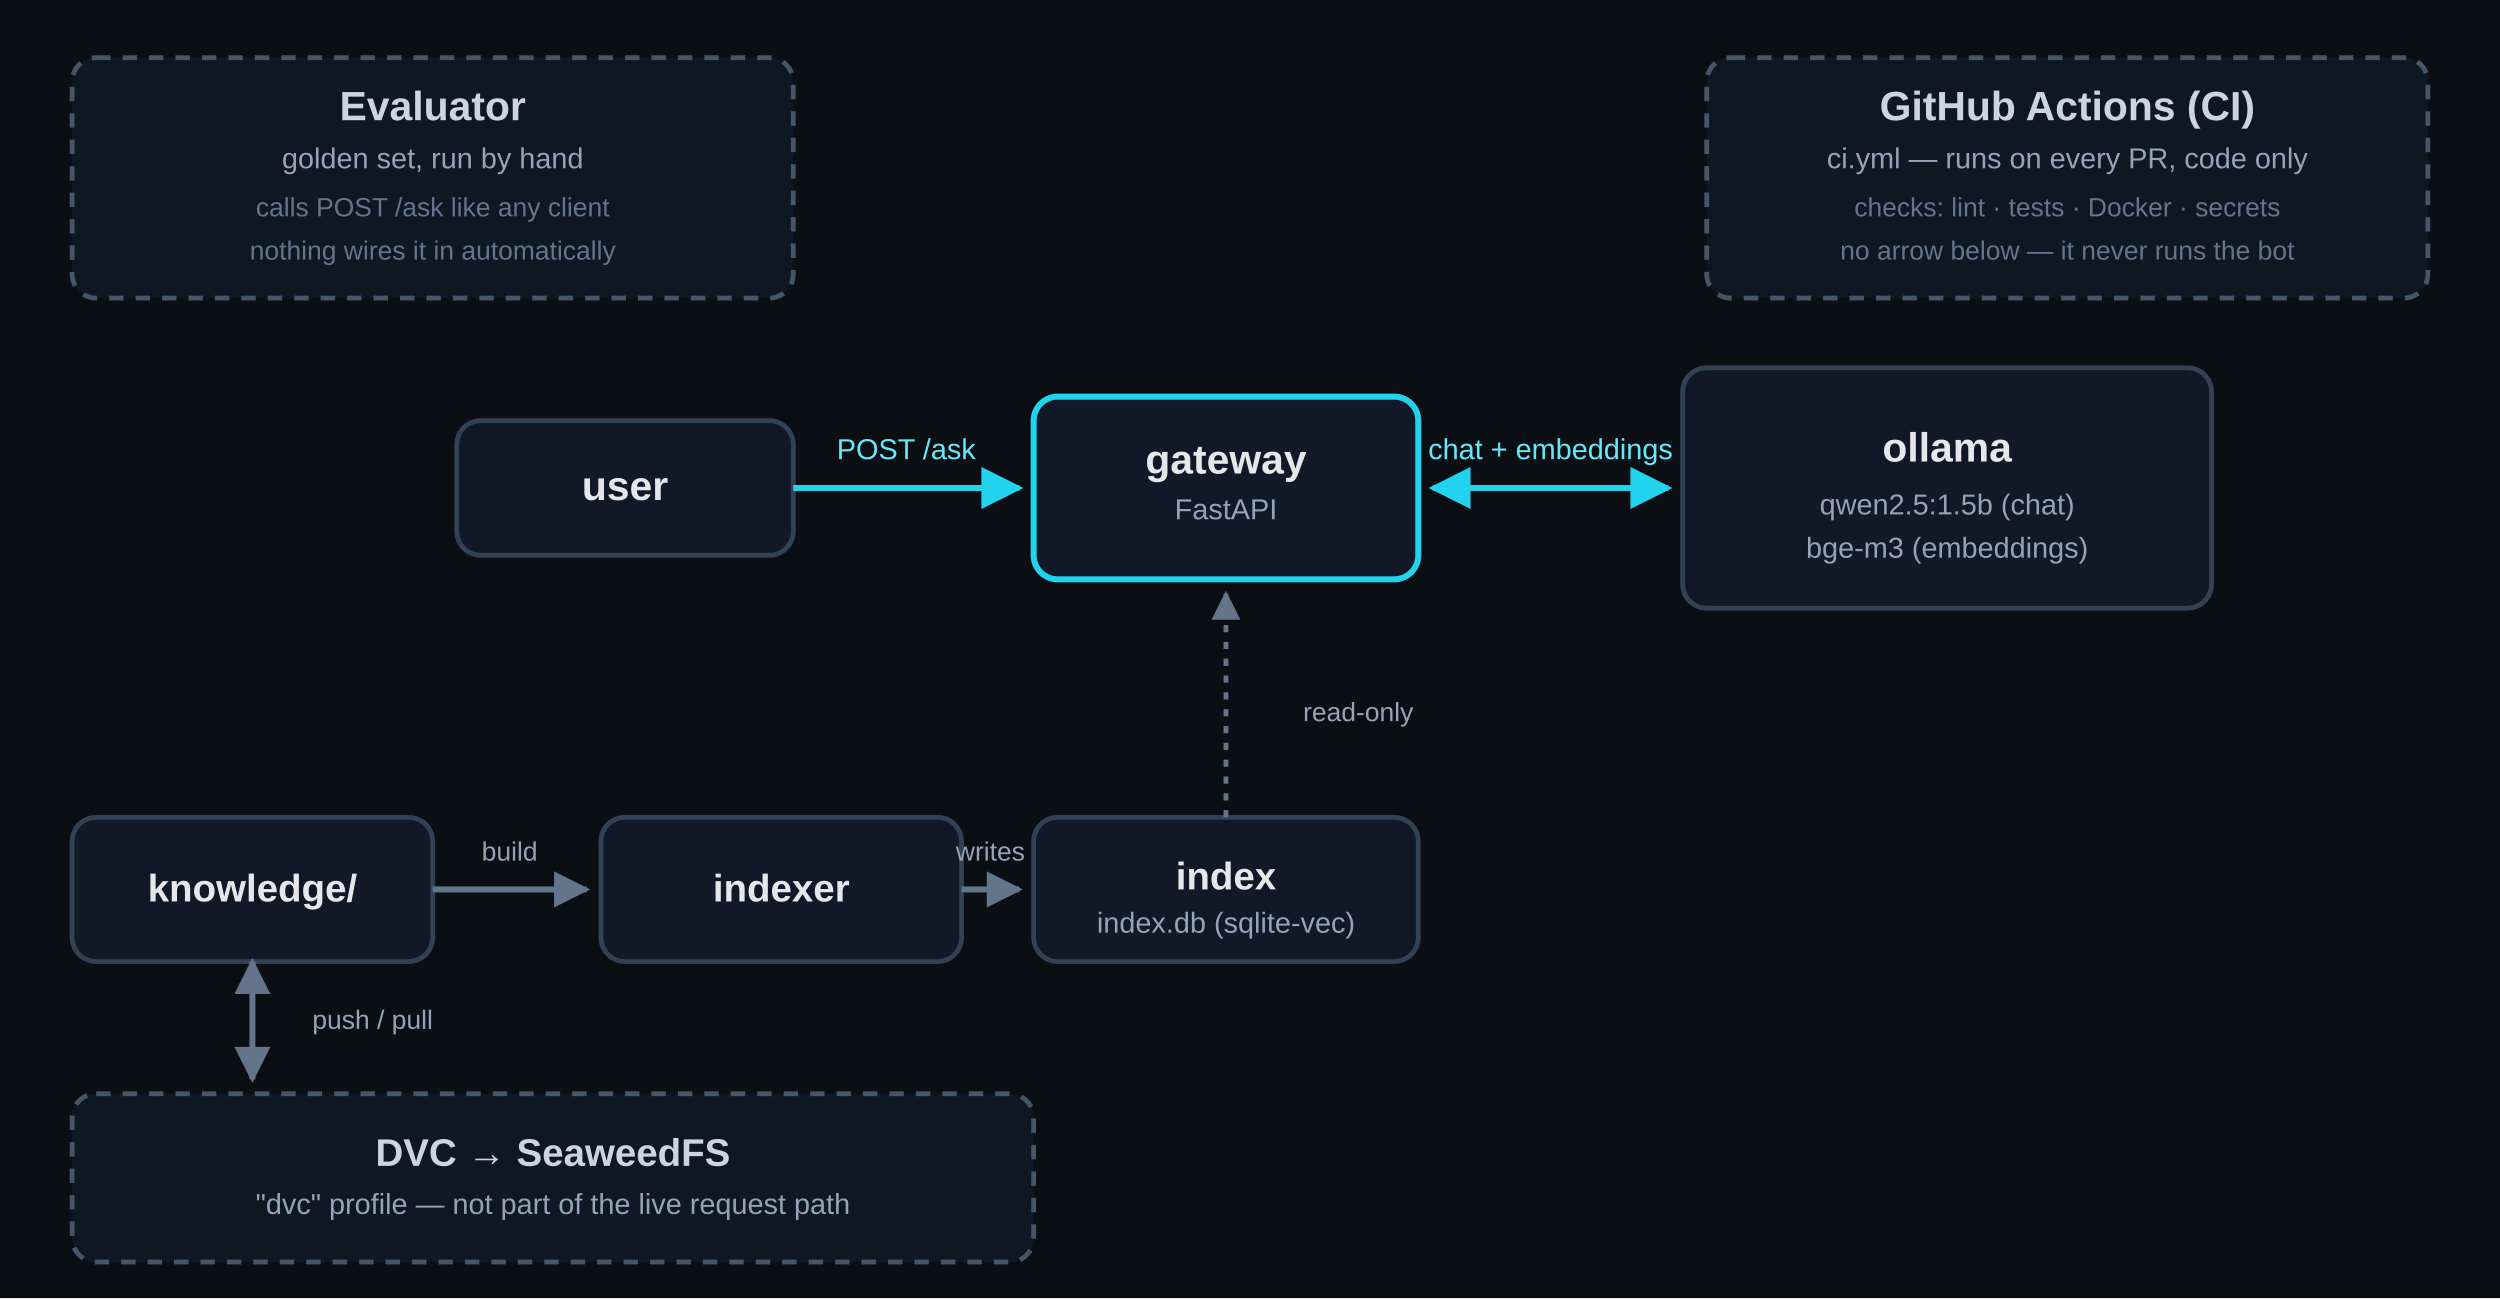
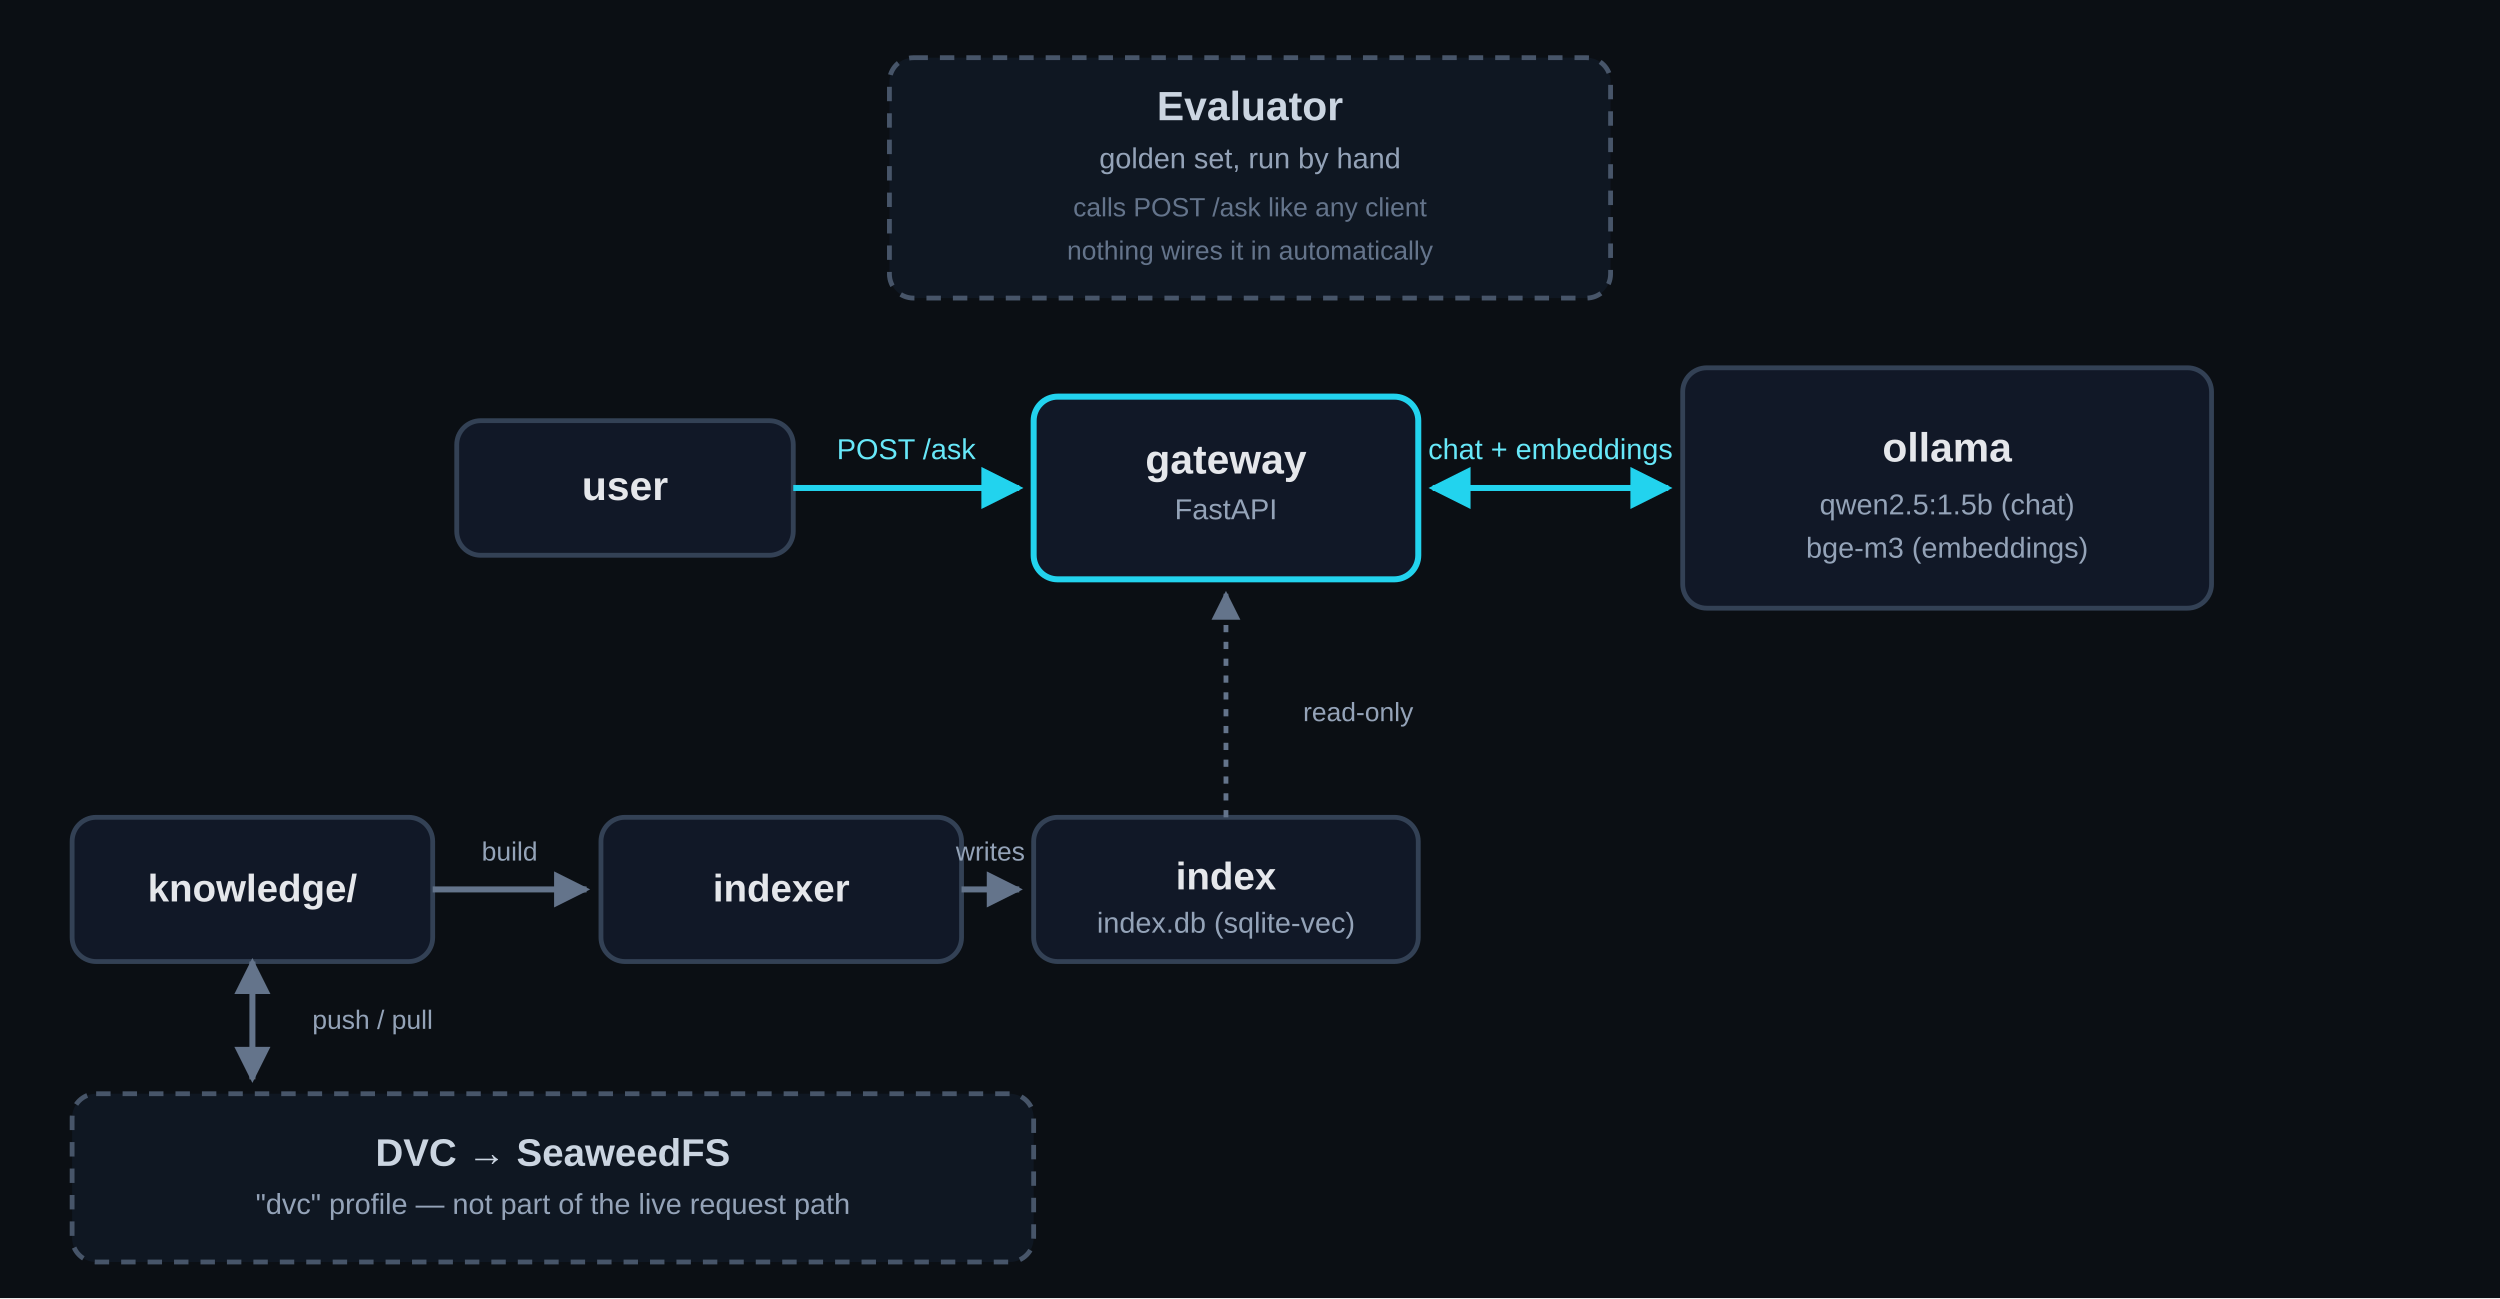
- <svg xmlns="http://www.w3.org/2000/svg" viewBox="0 0 1040 540" width="100%" role="img" aria-label="Verity architecture: top row is checks that run separately from the bot (evaluator, GitHub Actions CI) with no connection below; middle row is the live request path, user to gateway to ollama; lower row builds the index from knowledge/ into a read-only store the gateway queries; bottom row is DVC with SeaweedFS versioning the documents, outside the request path">
+ <svg xmlns="http://www.w3.org/2000/svg" viewBox="0 0 1040 540" width="100%" role="img" aria-label="Verity architecture: top row is the evaluator, a check that runs separately from the bot with no connection below; middle row is the live request path, user to gateway to ollama; lower row builds the index from knowledge/ into a read-only store the gateway queries; bottom row is DVC with SeaweedFS versioning the documents, outside the request path">
  <defs>
    <marker id="arrow" viewBox="0 0 10 10" refX="9" refY="5" markerWidth="7" markerHeight="7" orient="auto-start-reverse">
      <path d="M 0 0 L 10 5 L 0 10 z" fill="#22D3EE" />
    </marker>
    <marker id="arrow-muted" viewBox="0 0 10 10" refX="9" refY="5" markerWidth="6" markerHeight="6" orient="auto-start-reverse">
      <path d="M 0 0 L 10 5 L 0 10 z" fill="#64748B" />
    </marker>
  </defs>
  <rect width="1040" height="540" fill="#0B0F14" />
-   <rect x="30" y="24" width="300" height="100" rx="10" fill="#0F1722" stroke="#475569" stroke-width="2" stroke-dasharray="6 5" />
-   <text x="180" y="50" text-anchor="middle" font-family="Helvetica Neue, Arial, sans-serif" font-size="17" font-weight="700" fill="#CBD5E1">Evaluator</text>
-   <text x="180" y="70" text-anchor="middle" font-family="Helvetica Neue, Arial, sans-serif" font-size="12" fill="#94A3B8">golden set, run by hand</text>
-   <text x="180" y="90" text-anchor="middle" font-family="Helvetica Neue, Arial, sans-serif" font-size="11" fill="#64748B">calls POST /ask like any client</text>
-   <text x="180" y="108" text-anchor="middle" font-family="Helvetica Neue, Arial, sans-serif" font-size="11" fill="#64748B">nothing wires it in automatically</text>
-   <rect x="710" y="24" width="300" height="100" rx="10" fill="#0F1722" stroke="#475569" stroke-width="2" stroke-dasharray="6 5" />
-   <text x="860" y="50" text-anchor="middle" font-family="Helvetica Neue, Arial, sans-serif" font-size="17" font-weight="700" fill="#CBD5E1">GitHub Actions (CI)</text>
-   <text x="860" y="70" text-anchor="middle" font-family="Helvetica Neue, Arial, sans-serif" font-size="12" fill="#94A3B8">ci.yml — runs on every PR, code only</text>
-   <text x="860" y="90" text-anchor="middle" font-family="Helvetica Neue, Arial, sans-serif" font-size="11" fill="#64748B">checks: lint · tests · Docker · secrets</text>
-   <text x="860" y="108" text-anchor="middle" font-family="Helvetica Neue, Arial, sans-serif" font-size="11" fill="#64748B">no arrow below — it never runs the bot</text>
+   <rect x="370" y="24" width="300" height="100" rx="10" fill="#0F1722" stroke="#475569" stroke-width="2" stroke-dasharray="6 5" />
+   <text x="520" y="50" text-anchor="middle" font-family="Helvetica Neue, Arial, sans-serif" font-size="17" font-weight="700" fill="#CBD5E1">Evaluator</text>
+   <text x="520" y="70" text-anchor="middle" font-family="Helvetica Neue, Arial, sans-serif" font-size="12" fill="#94A3B8">golden set, run by hand</text>
+   <text x="520" y="90" text-anchor="middle" font-family="Helvetica Neue, Arial, sans-serif" font-size="11" fill="#64748B">calls POST /ask like any client</text>
+   <text x="520" y="108" text-anchor="middle" font-family="Helvetica Neue, Arial, sans-serif" font-size="11" fill="#64748B">nothing wires it in automatically</text>
  <rect x="190" y="175" width="140" height="56" rx="10" fill="#111827" stroke="#334155" stroke-width="2" />
  <text x="260" y="208" text-anchor="middle" font-family="Helvetica Neue, Arial, sans-serif" font-size="17" font-weight="700" fill="#E5E7EB">user</text>
  <rect x="430" y="165" width="160" height="76" rx="10" fill="#111827" stroke="#22D3EE" stroke-width="2.5" />
  <text x="510" y="197" text-anchor="middle" font-family="Helvetica Neue, Arial, sans-serif" font-size="17" font-weight="700" fill="#E5E7EB">gateway</text>
  <text x="510" y="216" text-anchor="middle" font-family="Helvetica Neue, Arial, sans-serif" font-size="12" fill="#94A3B8">FastAPI</text>
  <rect x="700" y="153" width="220" height="100" rx="10" fill="#111827" stroke="#334155" stroke-width="2" />
  <text x="810" y="192" text-anchor="middle" font-family="Helvetica Neue, Arial, sans-serif" font-size="17" font-weight="700" fill="#E5E7EB">ollama</text>
  <text x="810" y="214" text-anchor="middle" font-family="Helvetica Neue, Arial, sans-serif" font-size="12" fill="#94A3B8">qwen2.5:1.5b (chat)</text>
  <text x="810" y="232" text-anchor="middle" font-family="Helvetica Neue, Arial, sans-serif" font-size="12" fill="#94A3B8">bge-m3 (embeddings)</text>
  <line x1="330" y1="203" x2="424" y2="203" stroke="#22D3EE" stroke-width="2.5" marker-end="url(#arrow)" />
  <text x="377" y="191" text-anchor="middle" font-family="Helvetica Neue, Arial, sans-serif" font-size="12" fill="#67E8F9">POST /ask</text>
  <line x1="596" y1="203" x2="694" y2="203" stroke="#22D3EE" stroke-width="2.5" marker-end="url(#arrow)" marker-start="url(#arrow)" />
  <text x="645" y="191" text-anchor="middle" font-family="Helvetica Neue, Arial, sans-serif" font-size="12" fill="#67E8F9">chat + embeddings</text>
  <rect x="30" y="340" width="150" height="60" rx="10" fill="#111827" stroke="#334155" stroke-width="2" />
  <text x="105" y="375" text-anchor="middle" font-family="Helvetica Neue, Arial, sans-serif" font-size="16" font-weight="700" fill="#E5E7EB">knowledge/</text>
  <rect x="250" y="340" width="150" height="60" rx="10" fill="#111827" stroke="#334155" stroke-width="2" />
  <text x="325" y="375" text-anchor="middle" font-family="Helvetica Neue, Arial, sans-serif" font-size="16" font-weight="700" fill="#E5E7EB">indexer</text>
  <rect x="430" y="340" width="160" height="60" rx="10" fill="#111827" stroke="#334155" stroke-width="2" />
  <text x="510" y="370" text-anchor="middle" font-family="Helvetica Neue, Arial, sans-serif" font-size="16" font-weight="700" fill="#E5E7EB">index</text>
  <text x="510" y="388" text-anchor="middle" font-family="Helvetica Neue, Arial, sans-serif" font-size="12" fill="#94A3B8">index.db (sqlite-vec)</text>
  <line x1="180" y1="370" x2="244" y2="370" stroke="#64748B" stroke-width="2.5" marker-end="url(#arrow-muted)" />
  <text x="212" y="358" text-anchor="middle" font-family="Helvetica Neue, Arial, sans-serif" font-size="11" fill="#94A3B8">build</text>
  <line x1="400" y1="370" x2="424" y2="370" stroke="#64748B" stroke-width="2.5" marker-end="url(#arrow-muted)" />
  <text x="412" y="358" text-anchor="middle" font-family="Helvetica Neue, Arial, sans-serif" font-size="11" fill="#94A3B8">writes</text>
  <line x1="510" y1="340" x2="510" y2="247" stroke="#64748B" stroke-width="2" stroke-dasharray="3 4" marker-end="url(#arrow-muted)" />
  <text x="565" y="300" text-anchor="middle" font-family="Helvetica Neue, Arial, sans-serif" font-size="11" fill="#94A3B8">read-only</text>
  <rect x="30" y="455" width="400" height="70" rx="10" fill="#0F1722" stroke="#475569" stroke-width="2" stroke-dasharray="6 5" />
  <text x="230" y="485" text-anchor="middle" font-family="Helvetica Neue, Arial, sans-serif" font-size="16" font-weight="700" fill="#CBD5E1">DVC → SeaweedFS</text>
  <text x="230" y="505" text-anchor="middle" font-family="Helvetica Neue, Arial, sans-serif" font-size="12" fill="#94A3B8">"dvc" profile — not part of the live request path</text>
  <line x1="105" y1="400" x2="105" y2="449" stroke="#64748B" stroke-width="2.5" marker-end="url(#arrow-muted)" marker-start="url(#arrow-muted)" />
  <text x="155" y="428" text-anchor="middle" font-family="Helvetica Neue, Arial, sans-serif" font-size="11" fill="#94A3B8">push / pull</text>
</svg>
